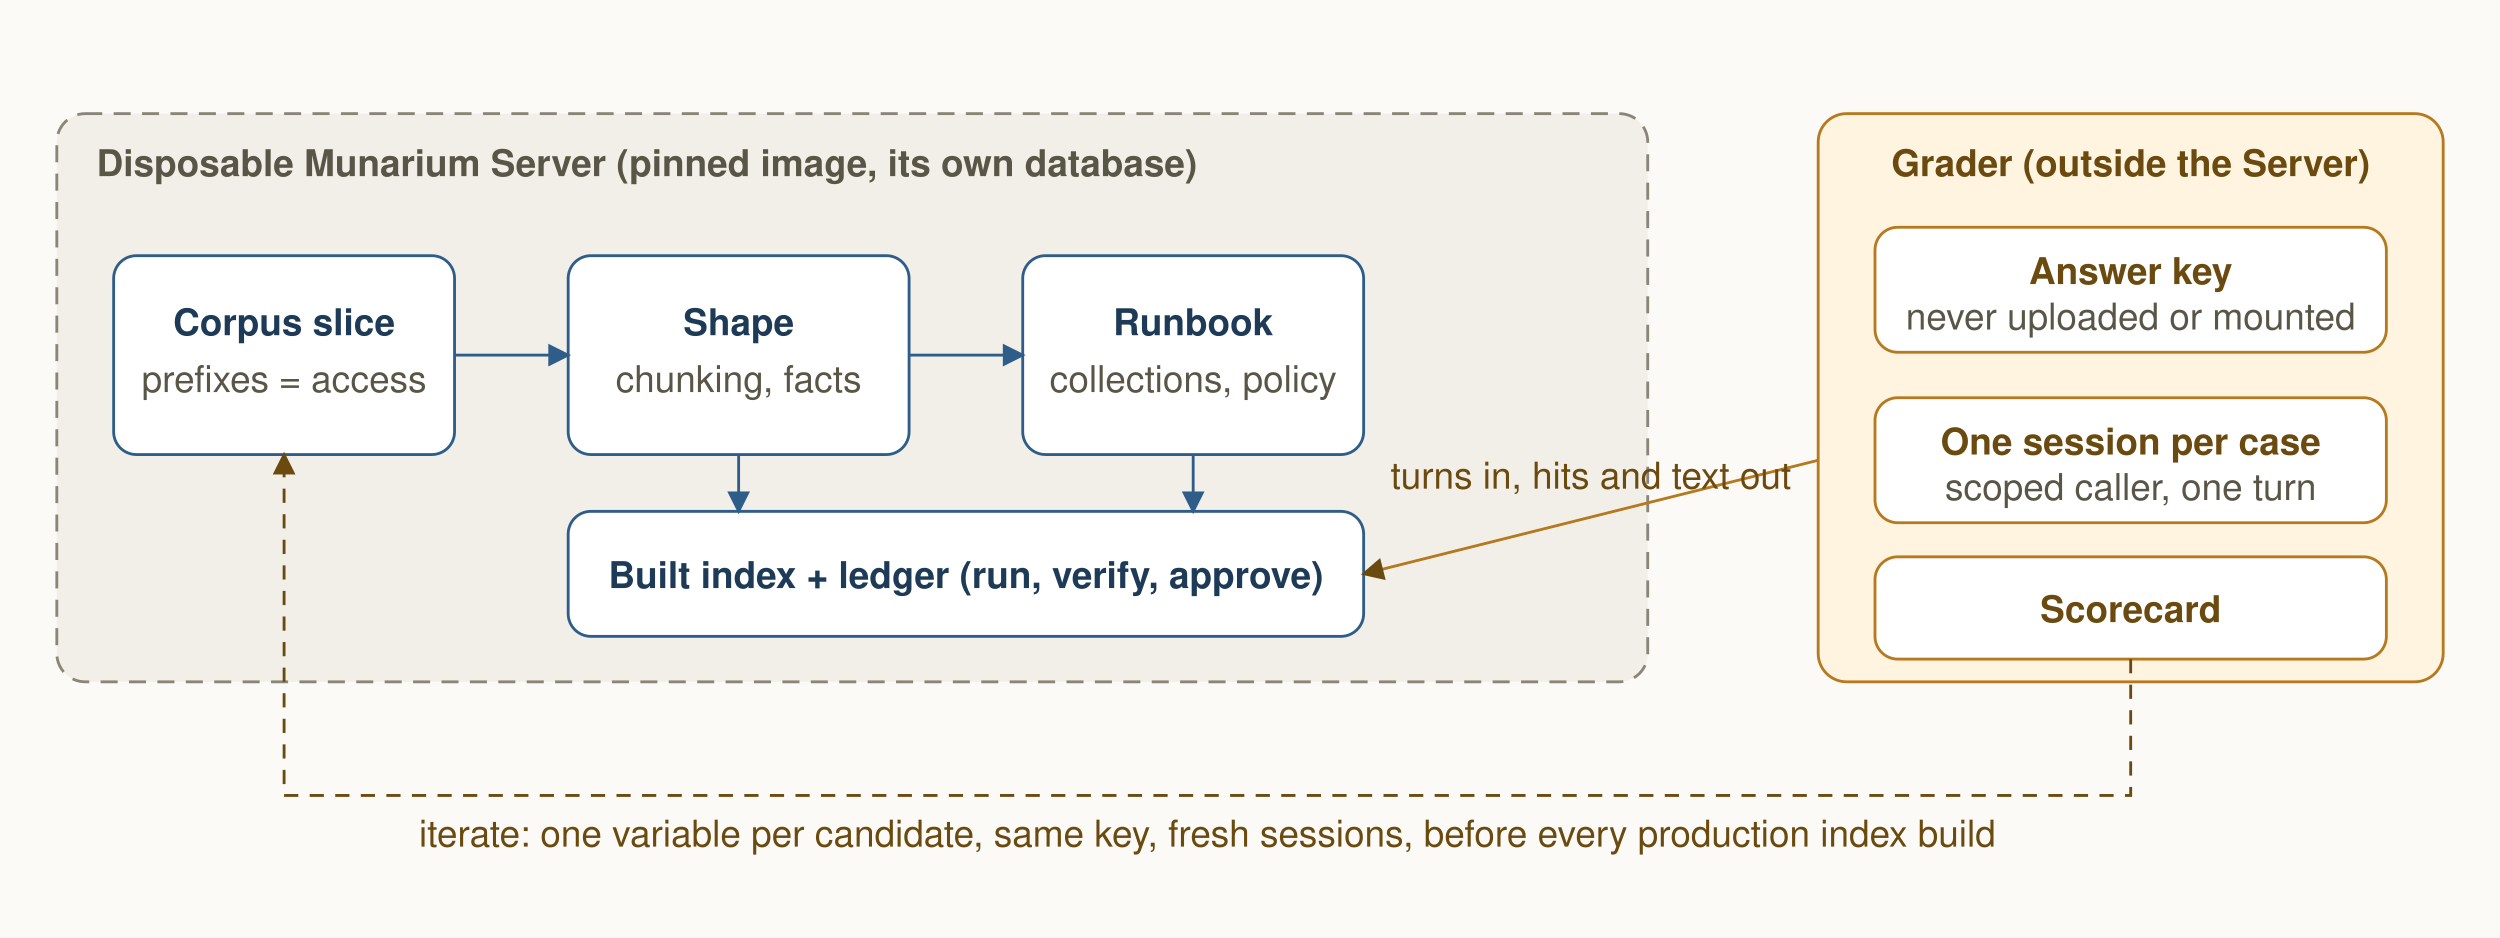
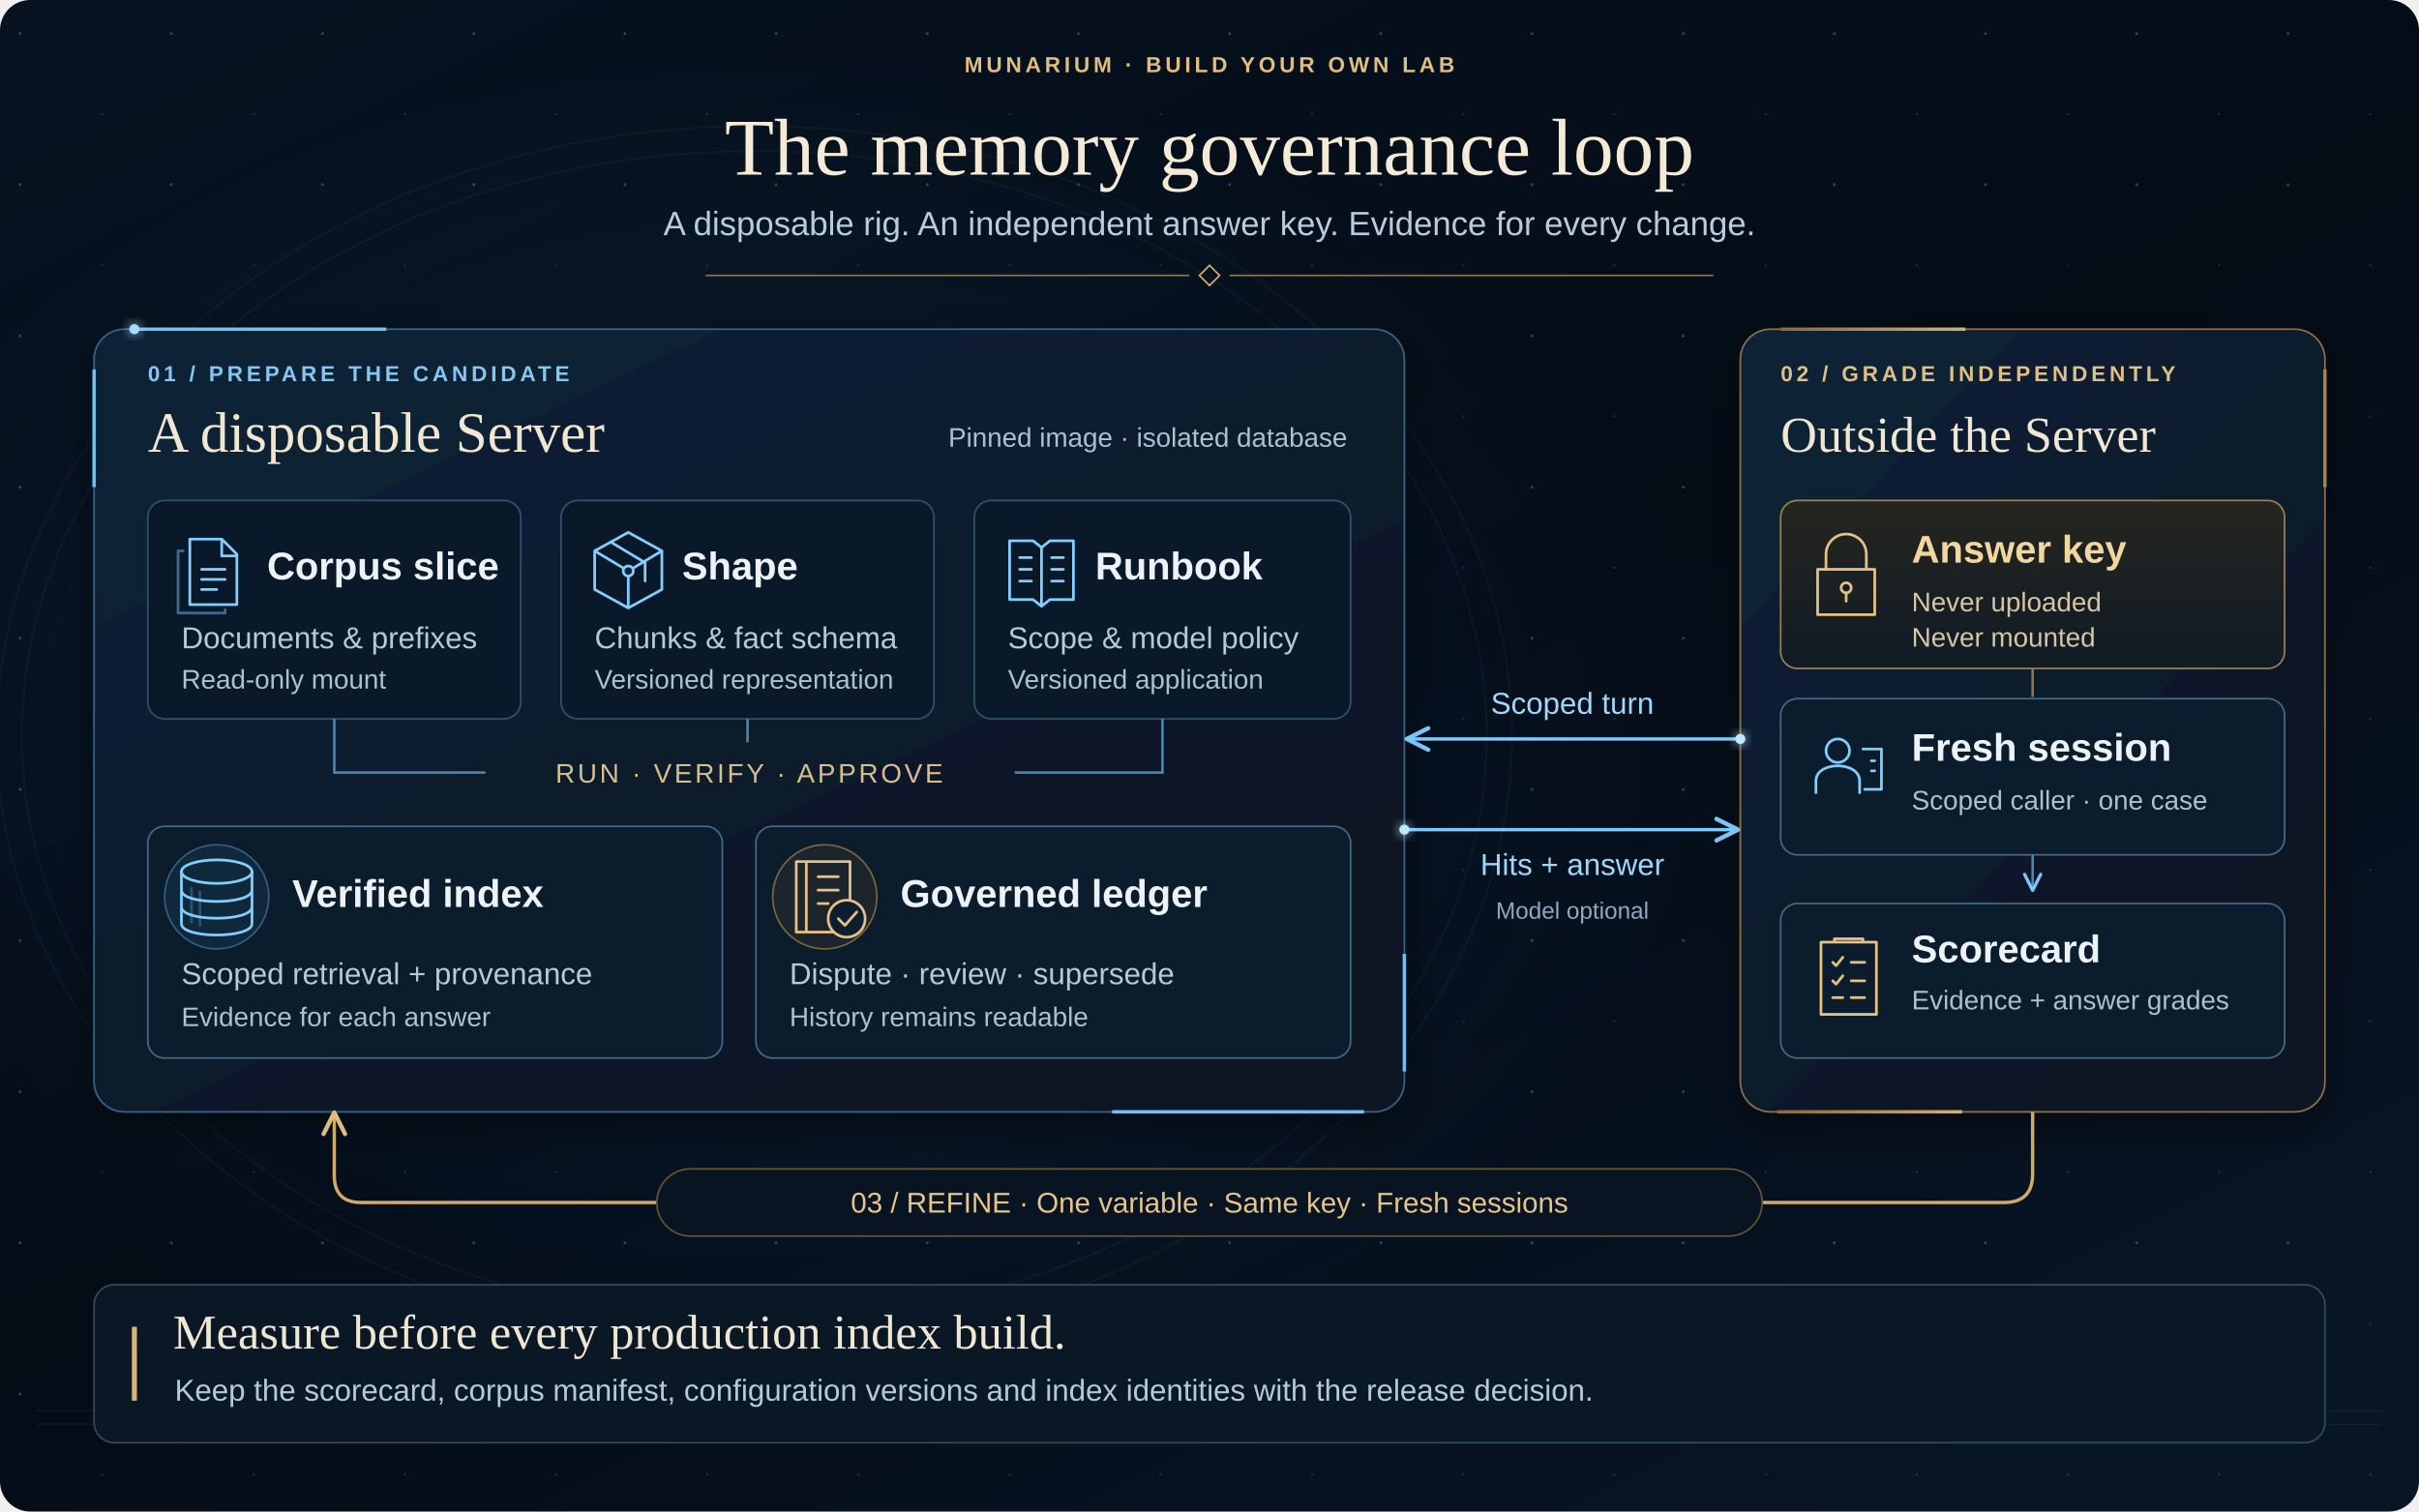
- <svg xmlns="http://www.w3.org/2000/svg" width="880" height="330" viewBox="0 0 880 330" font-family="Segoe UI, Helvetica, Arial, sans-serif" font-size="13">
-   <rect x="0" y="0" width="880" height="330" fill="#fbfaf7" />
-   <rect x="20" y="40" width="560" height="200" rx="10" fill="#f1efe8" stroke="#8a8578" stroke-dasharray="6 4" />
-   <text x="34" y="62" fill="#5a5647" font-weight="600">Disposable Munarium Server (pinned image, its own database)</text>
-   <rect x="40" y="90" width="120" height="70" rx="8" fill="#ffffff" stroke="#2f5d8a" />
-   <text x="100" y="118" text-anchor="middle" fill="#1d3a57" font-weight="600">Corpus slice</text>
-   <text x="100" y="138" text-anchor="middle" fill="#5a5647">prefixes = access</text>
-   <rect x="200" y="90" width="120" height="70" rx="8" fill="#ffffff" stroke="#2f5d8a" />
-   <text x="260" y="118" text-anchor="middle" fill="#1d3a57" font-weight="600">Shape</text>
-   <text x="260" y="138" text-anchor="middle" fill="#5a5647">chunking, facts</text>
-   <rect x="360" y="90" width="120" height="70" rx="8" fill="#ffffff" stroke="#2f5d8a" />
-   <text x="420" y="118" text-anchor="middle" fill="#1d3a57" font-weight="600">Runbook</text>
-   <text x="420" y="138" text-anchor="middle" fill="#5a5647">collections, policy</text>
-   <rect x="200" y="180" width="280" height="44" rx="8" fill="#ffffff" stroke="#2f5d8a" />
-   <text x="340" y="207" text-anchor="middle" fill="#1d3a57" font-weight="600">Built index + ledger (run, verify, approve)</text>
-   <line x1="160" y1="125" x2="200" y2="125" stroke="#2f5d8a" marker-end="url(#a)" />
-   <line x1="320" y1="125" x2="360" y2="125" stroke="#2f5d8a" marker-end="url(#a)" />
-   <line x1="420" y1="160" x2="420" y2="180" stroke="#2f5d8a" marker-end="url(#a)" />
-   <line x1="260" y1="160" x2="260" y2="180" stroke="#2f5d8a" marker-end="url(#a)" />
-   <rect x="640" y="40" width="220" height="200" rx="10" fill="#fff4e0" stroke="#b7791f" />
-   <text x="750" y="62" text-anchor="middle" fill="#6b4a0f" font-weight="600">Grader (outside the Server)</text>
-   <rect x="660" y="80" width="180" height="44" rx="8" fill="#ffffff" stroke="#b7791f" />
-   <text x="750" y="100" text-anchor="middle" fill="#6b4a0f" font-weight="600">Answer key</text>
-   <text x="750" y="116" text-anchor="middle" fill="#5a5647">never uploaded or mounted</text>
-   <rect x="660" y="140" width="180" height="44" rx="8" fill="#ffffff" stroke="#b7791f" />
-   <text x="750" y="160" text-anchor="middle" fill="#6b4a0f" font-weight="600">One session per case</text>
-   <text x="750" y="176" text-anchor="middle" fill="#5a5647">scoped caller, one turn</text>
-   <rect x="660" y="196" width="180" height="36" rx="8" fill="#ffffff" stroke="#b7791f" />
-   <text x="750" y="219" text-anchor="middle" fill="#6b4a0f" font-weight="600">Scorecard</text>
-   <line x1="640" y1="162" x2="480" y2="202" stroke="#b7791f" marker-end="url(#b)" />
-   <text x="560" y="172" text-anchor="middle" fill="#6b4a0f">turns in, hits and text out</text>
-   <path d="M 750 232 L 750 280 L 100 280 L 100 160" fill="none" stroke="#6b4a0f" stroke-dasharray="5 4" marker-end="url(#b)" />
-   <text x="425" y="298" text-anchor="middle" fill="#6b4a0f">iterate: one variable per candidate, same key, fresh sessions, before every production index build</text>
+ <svg xmlns="http://www.w3.org/2000/svg" width="1440" height="900" viewBox="0 0 1440 900" role="img" aria-labelledby="title description">
  <defs>
-     <marker id="a" markerWidth="8" markerHeight="8" refX="7" refY="4" orient="auto">
-       <path d="M0,0 L8,4 L0,8 z" fill="#2f5d8a" />
+     <linearGradient id="night" x2="0.8" y2="1">
+       <stop stop-color="#071321" />
+       <stop offset="0.55" stop-color="#040c16" />
+       <stop offset="1" stop-color="#081525" />
+     </linearGradient>
+     <linearGradient id="panel" x2="0.8" y2="1">
+       <stop stop-color="#102337" />
+       <stop offset="1" stop-color="#081421" />
+     </linearGradient>
+     <linearGradient id="gold-panel" x2="0" y2="1">
+       <stop stop-color="#25251f" />
+       <stop offset="1" stop-color="#101b25" />
+     </linearGradient>
+     <linearGradient id="gold">
+       <stop stop-color="#8b6938" />
+       <stop offset="0.5" stop-color="#f1d291" />
+       <stop offset="1" stop-color="#ad8446" />
+     </linearGradient>
+     <radialGradient id="halo">
+       <stop stop-color="#185a8f" stop-opacity="0.2" />
+       <stop offset="1" stop-color="#185a8f" stop-opacity="0" />
+     </radialGradient>
+     <pattern id="stars" width="90" height="90" patternUnits="userSpaceOnUse">
+       <circle cx="12" cy="20" r="0.8" fill="#72baf0" opacity="0.35" />
+       <circle cx="61" cy="68" r="0.6" fill="#9cc6e4" opacity="0.2" />
+     </pattern>
+     <filter id="glow" x="-60%" y="-60%" width="220%" height="220%">
+       <feGaussianBlur stdDeviation="3" result="blur" />
+       <feMerge>
+         <feMergeNode in="blur" />
+         <feMergeNode in="SourceGraphic" />
+       </feMerge>
+     </filter>
+     <filter id="shadow" x="-10%" y="-10%" width="120%" height="130%">
+       <feDropShadow dx="0" dy="8" stdDeviation="12" flood-color="#000810" flood-opacity="0.45" />
+     </filter>
+     <marker id="blue-arrow" viewBox="0 0 10 10" refX="8" refY="5" markerWidth="8" markerHeight="8" orient="auto-start-reverse">
+       <path d="M1 1 9 5 1 9" fill="none" stroke="#79c5fc" stroke-width="1.6" stroke-linecap="round" stroke-linejoin="round" />
    </marker>
-     <marker id="b" markerWidth="8" markerHeight="8" refX="7" refY="4" orient="auto">
-       <path d="M0,0 L8,4 L0,8 z" fill="#6b4a0f" />
+     <marker id="gold-arrow" viewBox="0 0 10 10" refX="8" refY="5" markerWidth="8" markerHeight="8" orient="auto">
+       <path d="M1 1 9 5 1 9" fill="none" stroke="#dfbc7b" stroke-width="1.6" stroke-linecap="round" stroke-linejoin="round" />
    </marker>
+     <g id="document" fill="none" stroke="currentColor" stroke-width="1.6" stroke-linecap="round" stroke-linejoin="round">
+       <path d="M9 5h19l9 9v30H9z M28 5v10h9 M16 23h14 M16 29h14 M16 35h9" />
+       <path d="M5 12H2v37h28v-2" opacity="0.45" />
+     </g>
+     <g id="shape" fill="none" stroke="currentColor" stroke-width="1.6" stroke-linecap="round" stroke-linejoin="round">
+       <path d="m24 4 20 11v23L24 49 4 38V15z M4 15l20 12 20-12 M24 27v22 M14 10l20 12v11" />
+       <circle cx="24" cy="27" r="3" fill="#102337" />
+     </g>
+     <g id="runbook" fill="none" stroke="currentColor" stroke-width="1.6" stroke-linecap="round" stroke-linejoin="round">
+       <path d="M5 7h14l5 4 5-4h14v35H29l-5 4-5-4H5z M24 11v35 M11 17h7 M11 24h7 M11 31h7 M30 17h7 M30 24h7 M30 31h7" />
+     </g>
+     <g id="database" fill="none" stroke="currentColor" stroke-width="1.6" stroke-linecap="round">
+       <ellipse cx="25" cy="10" rx="21" ry="7" />
+       <path d="M4 10v31c0 9 42 9 42 0V10 M4 21c0 9 42 9 42 0 M4 31c0 9 42 9 42 0" />
+       <path d="M10 20v20 M15 22v20" opacity="0.25" />
+     </g>
+     <g id="ledger" fill="none" stroke="currentColor" stroke-width="1.6" stroke-linecap="round" stroke-linejoin="round">
+       <path d="M8 4h32v42H8z M14 4v42 M21 13h12 M21 21h12 M21 29h6" />
+       <circle cx="38" cy="38" r="11" fill="#0d1e2e" />
+       <path d="m33 38 4 4 7-8" />
+     </g>
+     <g id="lock" fill="none" stroke="currentColor" stroke-width="1.6" stroke-linecap="round" stroke-linejoin="round">
+       <path d="M12 22v-9a12 12 0 0 1 24 0v9 M7 22h34v27H7z" />
+       <circle cx="24" cy="33" r="3" />
+       <path d="M24 36v5" />
+     </g>
+     <g id="session" fill="none" stroke="currentColor" stroke-width="1.6" stroke-linecap="round" stroke-linejoin="round">
+       <circle cx="18" cy="12" r="7" />
+       <path d="M5 37v-7c0-12 26-12 26 0v7 M33 11h11v24H34 M38 18h2 M38 24h2" />
+     </g>
+     <g id="scorecard" fill="none" stroke="currentColor" stroke-width="1.6" stroke-linecap="round" stroke-linejoin="round">
+       <path d="M8 4h33v43H8z M16 4v-2h17v2 M15 16l2 2 4-5 M26 16h8 M15 27l2 2 4-5 M26 27h8 M15 37h6 M26 37h8" />
+     </g>
+     <style>
+       text { font-family: 'Segoe UI', Arial, sans-serif; }
+       .serif { font-family: Georgia, 'Times New Roman', serif; }
+       .eyebrow { font-size: 13px; font-weight: 600; letter-spacing: 2.2px; }
+       .label { font-size: 23px; font-weight: 600; fill: #ecf2f6; }
+       .body { font-size: 18px; fill: #b7c9d8; }
+       .small { font-size: 16px; fill: #aac0d3; }
+       .blue { color: #83cdff; }
+       .gold { color: #e4c184; }
+     </style>
  </defs>
+   <rect width="1440" height="900" rx="18" fill="url(#night)" />
+   <rect width="1440" height="900" rx="18" fill="url(#stars)" />
+   <ellipse cx="450" cy="440" rx="580" ry="410" fill="url(#halo)" />
+   <g fill="none" stroke="#366181" opacity="0.12">
+     <ellipse cx="449" cy="438" rx="436" ry="348" />
+     <ellipse cx="449" cy="438" rx="451" ry="363" />
+     <path d="M22 840h1396 M22 848h1396" />
+   </g>
+   <text x="720" y="43" text-anchor="middle" class="eyebrow" fill="#debe83">MUNARIUM · BUILD YOUR OWN LAB</text>
+   <text x="720" y="104" text-anchor="middle" class="serif" font-size="48" fill="#f5ead5">The memory governance loop</text>
+   <text x="720" y="140" text-anchor="middle" font-size="20" fill="#b8ccdc">A disposable rig. An independent answer key. Evidence for every change.</text>
+   <path d="M420 164h288 M732 164h288" stroke="#c29b5e" opacity="0.7" />
+   <path d="m720 158 6 6-6 6-6-6z" fill="none" stroke="#d4ae6d" />
+   <rect x="56" y="196" width="780" height="466" rx="18" fill="url(#panel)" stroke="#386385" filter="url(#shadow)" />
+   <path d="M80 196h150 M56 220v70 M662 662h150 M836 568v70" fill="none" stroke="#77bff0" stroke-width="2" />
+   <circle cx="80" cy="196" r="3" fill="#a2dcff" filter="url(#glow)" />
+   <text x="88" y="227" class="eyebrow" fill="#85c7f4">01 / PREPARE THE CANDIDATE</text>
+   <text x="88" y="269" class="serif" font-size="34" fill="#f0e6d2">A disposable Server</text>
+   <text x="802" y="266" text-anchor="end" class="small">Pinned image · isolated database</text>
+   <g fill="#0a1929" stroke="#31516d">
+     <rect x="88" y="298" width="222" height="130" rx="10" />
+     <rect x="334" y="298" width="222" height="130" rx="10" />
+     <rect x="580" y="298" width="224" height="130" rx="10" />
+   </g>
+   <use href="#document" x="104" y="316" class="blue" />
+   <text x="159" y="345" class="label">Corpus slice</text>
+   <text x="108" y="386" class="body">Documents &amp; prefixes</text>
+   <text x="108" y="410" class="small">Read-only mount</text>
+   <use href="#shape" x="350" y="313" class="blue" />
+   <text x="406" y="345" class="label">Shape</text>
+   <text x="354" y="386" class="body">Chunks &amp; fact schema</text>
+   <text x="354" y="410" class="small">Versioned representation</text>
+   <use href="#runbook" x="596" y="315" class="blue" />
+   <text x="652" y="345" class="label">Runbook</text>
+   <text x="600" y="386" class="body">Scope &amp; model policy</text>
+   <text x="600" y="410" class="small">Versioned application</text>
+   <g fill="none" stroke="#4d86b0" stroke-width="1.5">
+     <path d="M199 428v32h90 M692 428v32h-88 M445 428v14" />
+   </g>
+   <text x="446" y="466" text-anchor="middle" font-size="16" letter-spacing="1.6" fill="#d8be8f">RUN · VERIFY · APPROVE</text>
+   <g fill="#0b1c2c" stroke="#446987">
+     <rect x="88" y="492" width="342" height="138" rx="10" />
+     <rect x="450" y="492" width="354" height="138" rx="10" />
+   </g>
+   <circle cx="129" cy="534" r="31" fill="#10283b" stroke="#355d7b" />
+   <use href="#database" x="104" y="509" class="blue" />
+   <text x="174" y="540" class="label">Verified index</text>
+   <text x="108" y="586" class="body">Scoped retrieval + provenance</text>
+   <text x="108" y="611" class="small">Evidence for each answer</text>
+   <circle cx="491" cy="534" r="31" fill="#1b252b" stroke="#786540" />
+   <use href="#ledger" x="466" y="509" class="gold" />
+   <text x="536" y="540" class="label">Governed ledger</text>
+   <text x="470" y="586" class="body">Dispute · review · supersede</text>
+   <text x="470" y="611" class="small">History remains readable</text>
+   <rect x="1036" y="196" width="348" height="466" rx="18" fill="url(#panel)" stroke="#8a7048" filter="url(#shadow)" />
+   <path d="M1060 196h110 M1384 220v70 M1058 662h110" fill="none" stroke="url(#gold)" stroke-width="2" />
+   <text x="1060" y="227" class="eyebrow" fill="#dfbf85">02 / GRADE INDEPENDENTLY</text>
+   <text x="1060" y="269" class="serif" font-size="30" fill="#f0e6d2">Outside the Server</text>
+   <rect x="1060" y="298" width="300" height="100" rx="10" fill="url(#gold-panel)" stroke="#9b8050" />
+   <use href="#lock" x="1075" y="317" class="gold" />
+   <text x="1138" y="335" class="label" style="fill:#f1d69f">Answer key</text>
+   <text x="1138" y="364" class="small" style="fill:#d7c6a6">Never uploaded</text>
+   <text x="1138" y="385" class="small" style="fill:#d7c6a6">Never mounted</text>
+   <path d="M1210 398v17" stroke="#8e794f" stroke-width="1.5" />
+   <rect x="1060" y="416" width="300" height="93" rx="10" fill="#0b1c2c" stroke="#446987" />
+   <use href="#session" x="1076" y="435" class="blue" />
+   <text x="1138" y="453" class="label">Fresh session</text>
+   <text x="1138" y="482" class="small">Scoped caller · one case</text>
+   <path d="M1210 509v20" stroke="#4d86b0" stroke-width="1.5" marker-end="url(#blue-arrow)" />
+   <rect x="1060" y="538" width="300" height="92" rx="10" fill="#0b1c2c" stroke="#446987" />
+   <use href="#scorecard" x="1076" y="557" class="gold" />
+   <text x="1138" y="573" class="label">Scorecard</text>
+   <text x="1138" y="601" class="small">Evidence + answer grades</text>
+   <g fill="none" stroke="#7dc8fc" stroke-width="2">
+     <path d="M1035 440H839" marker-end="url(#blue-arrow)" />
+     <path d="M837 494h196" marker-end="url(#blue-arrow)" />
+   </g>
+   <circle cx="1036" cy="440" r="3" fill="#c0e8ff" filter="url(#glow)" />
+   <circle cx="836" cy="494" r="3" fill="#c0e8ff" filter="url(#glow)" />
+   <text x="936" y="425" text-anchor="middle" font-size="18" fill="#a0d7fb">Scoped turn</text>
+   <text x="936" y="521" text-anchor="middle" font-size="18" fill="#a0d7fb">Hits + answer</text>
+   <text x="936" y="547" text-anchor="middle" font-size="14" fill="#90a9bf">Model optional</text>
+   <path d="M1210 662v37q0 17-17 17H215q-16 0-16-16v-36" fill="none" stroke="#d1aa69" stroke-width="2" marker-end="url(#gold-arrow)" />
+   <rect x="391" y="696" width="658" height="40" rx="20" fill="#081421" stroke="#645334" />
+   <text x="720" y="722" text-anchor="middle" font-size="17" fill="#e6c58d">03 / REFINE · One variable · Same key · Fresh sessions</text>
+   <rect x="56" y="765" width="1328" height="94" rx="12" fill="#0a1826" stroke="#35495b" />
+   <path d="M80 790v44" stroke="#d8b577" stroke-width="3" />
+   <text x="103" y="803" class="serif" font-size="29" fill="#f0e6d2">Measure before every production index build.</text>
+   <text x="104" y="834" font-size="18" fill="#b7c9d8">Keep the scorecard, corpus manifest, configuration versions and index identities with the release decision.</text>
</svg>
